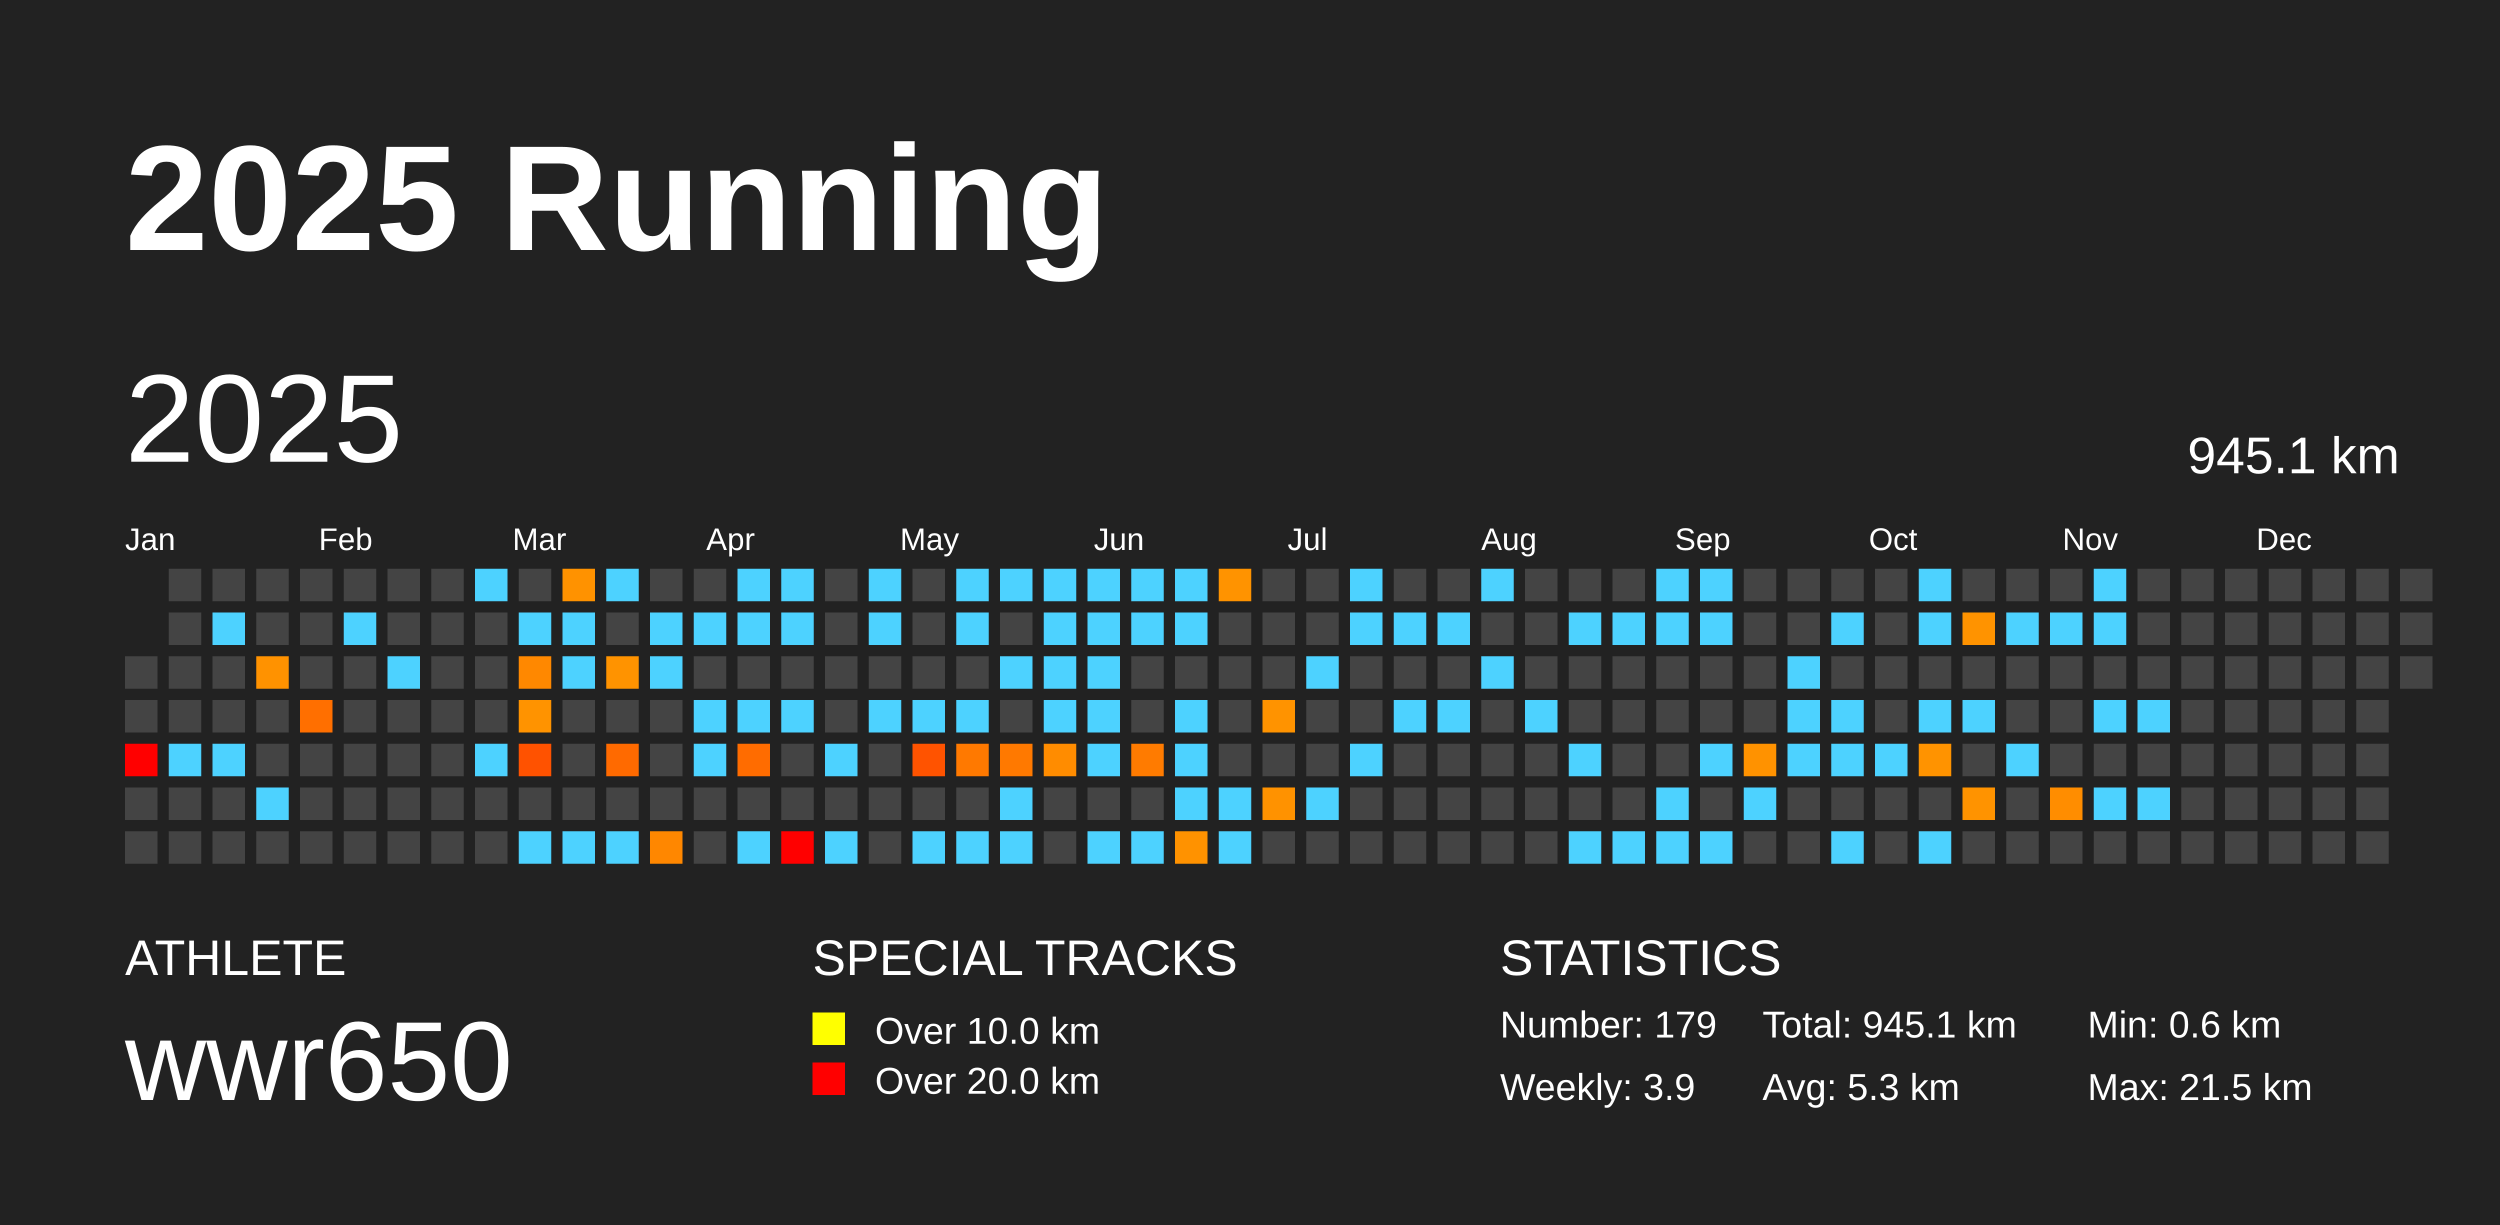
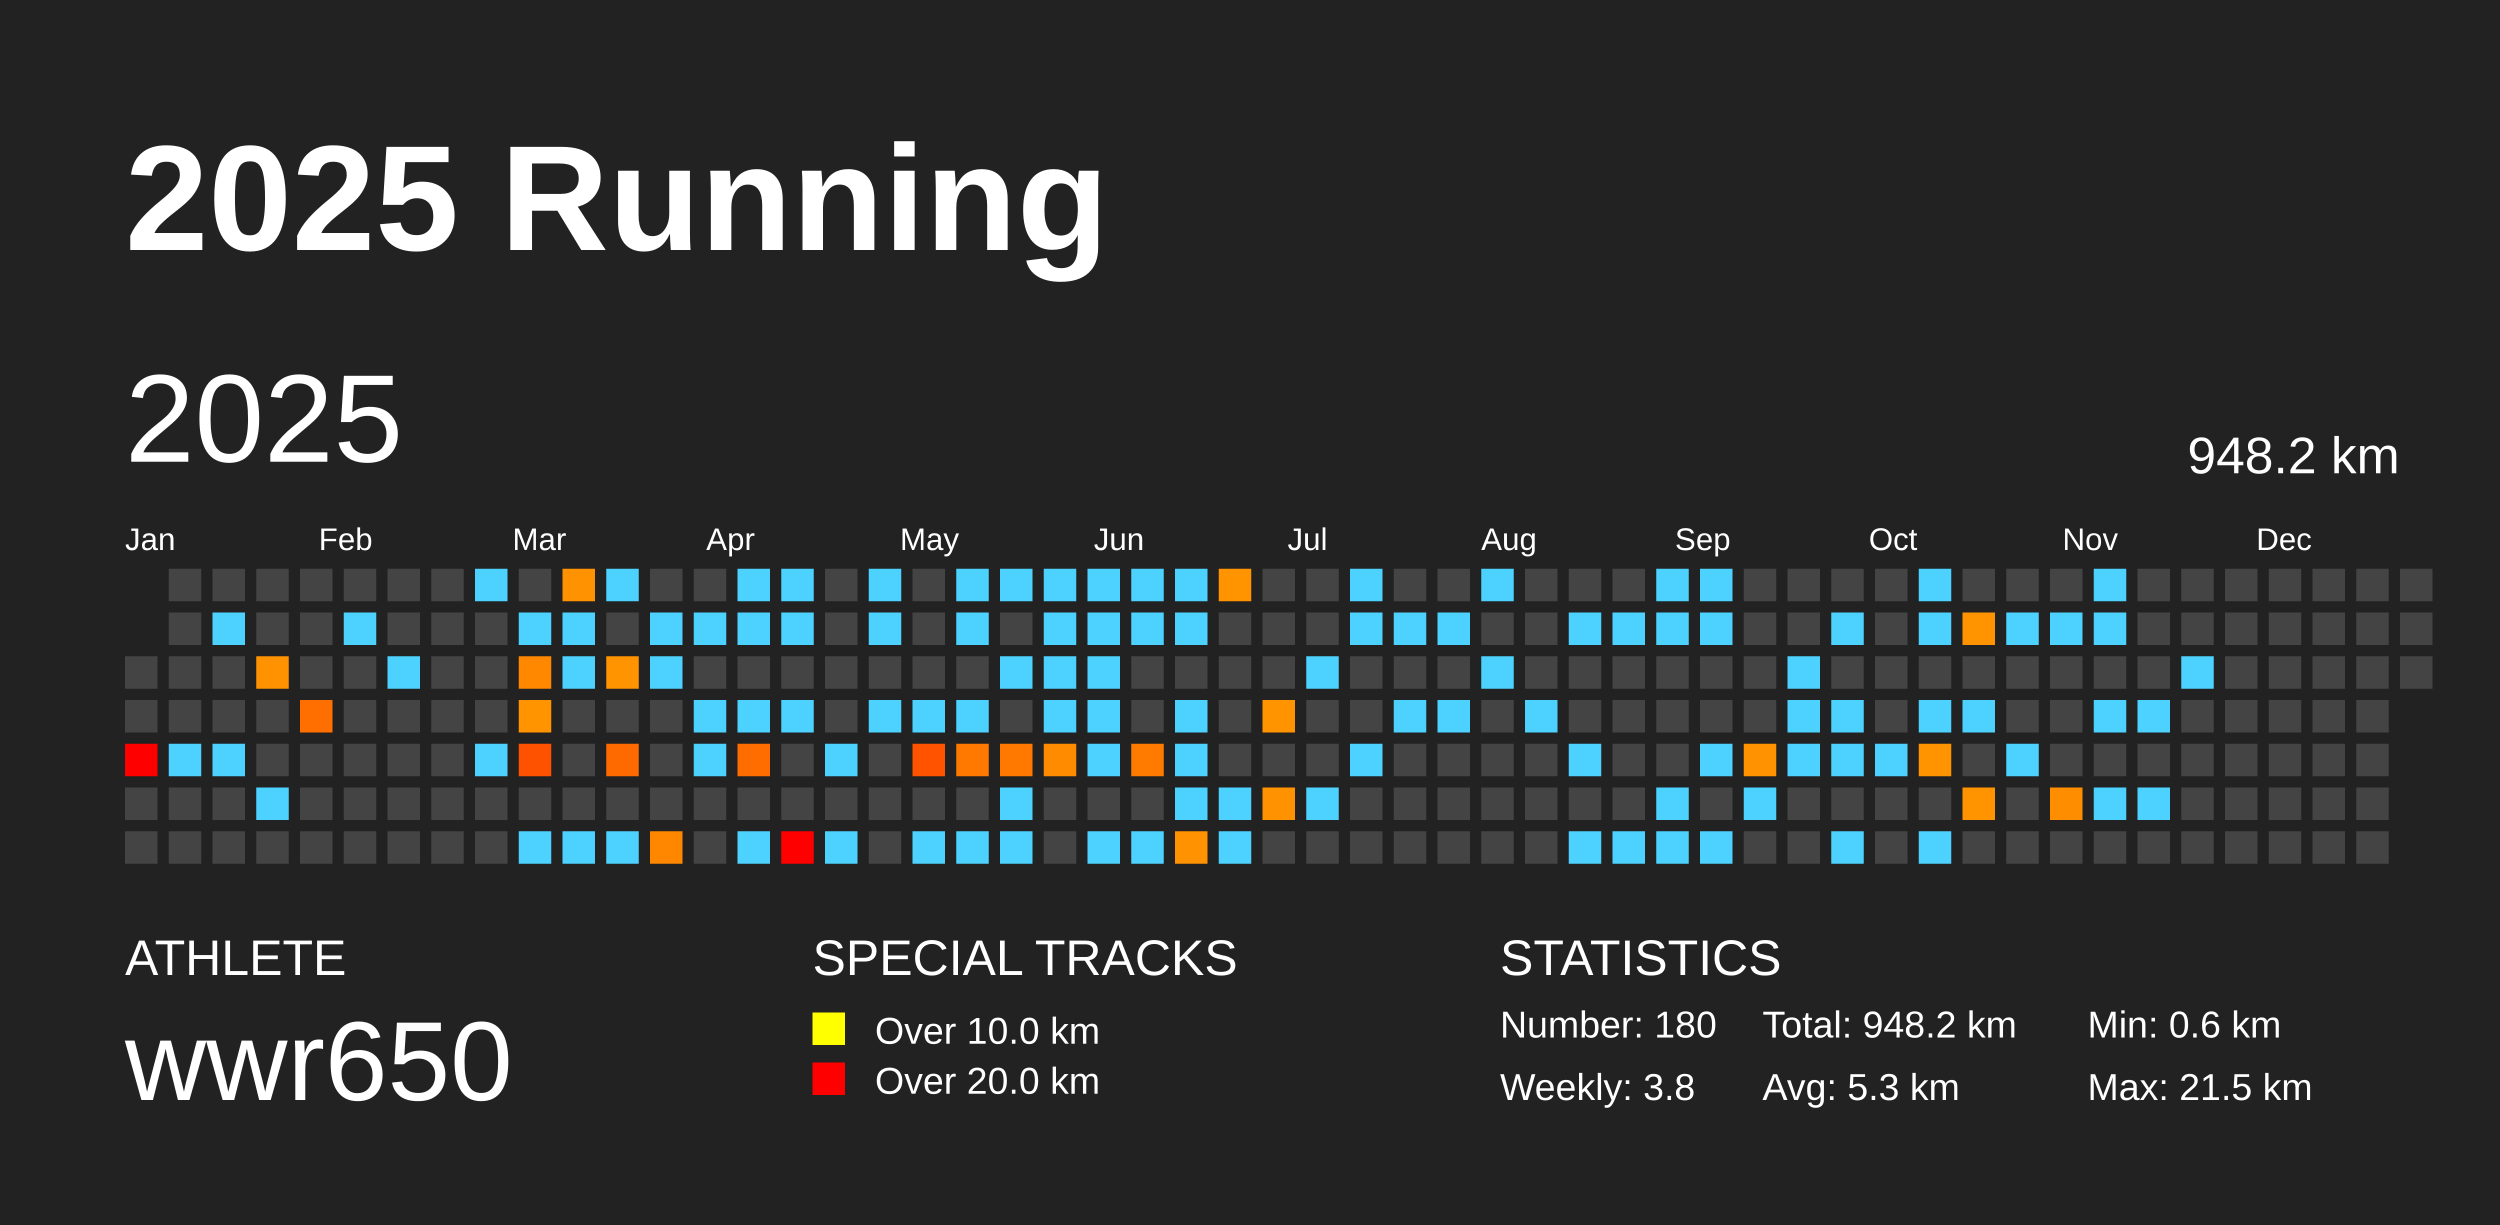
<svg xmlns="http://www.w3.org/2000/svg" baseProfile="full" height="98mm" version="1.1" viewBox="0,0,200,98" width="200mm">
  <defs />
  <rect fill="#222222" height="98" width="200" x="0" y="0" />
  <text fill="#FFFFFF" style="font-size:12px; font-family:Arial; font-weight:bold;" x="10" y="20">2025 Running</text>
  <text fill="#FFFFFF" style="font-size:4px; font-family:Arial" x="10" y="78">ATHLETE</text>
  <text fill="#FFFFFF" style="font-size:9px; font-family:Arial" x="10" y="88">wwr650</text>
  <text fill="#FFFFFF" style="font-size:4px; font-family:Arial" x="65" y="78">SPECIAL TRACKS</text>
  <rect fill="yellow" height="2.6" width="2.6" x="65" y="81" />
  <text fill="#FFFFFF" style="font-size:3px; font-family:Arial" x="70" y="83.5">Over 10.0 km</text>
  <rect fill="red" height="2.6" width="2.6" x="65" y="85" />
  <text fill="#FFFFFF" style="font-size:3px; font-family:Arial" x="70" y="87.5">Over 20.0 km</text>
  <text fill="#FFFFFF" style="font-size:4px; font-family:Arial" x="120" y="78">STATISTICS</text>
-   <text fill="#FFFFFF" style="font-size:3px; font-family:Arial" x="120" y="83">Number: 179</text>
-   <text fill="#FFFFFF" style="font-size:3px; font-family:Arial" x="120" y="88">Weekly: 3.9</text>
-   <text fill="#FFFFFF" style="font-size:3px; font-family:Arial" x="141" y="83">Total: 945.1 km</text>
+   <text fill="#FFFFFF" style="font-size:3px; font-family:Arial" x="120" y="83">Number: 180</text>
+   <text fill="#FFFFFF" style="font-size:3px; font-family:Arial" x="120" y="88">Weekly: 3.8</text>
+   <text fill="#FFFFFF" style="font-size:3px; font-family:Arial" x="141" y="83">Total: 948.2 km</text>
  <text fill="#FFFFFF" style="font-size:3px; font-family:Arial" x="141" y="88">Avg: 5.3 km</text>
  <text fill="#FFFFFF" style="font-size:3px; font-family:Arial" x="167" y="83">Min: 0.6 km</text>
  <text fill="#FFFFFF" style="font-size:3px; font-family:Arial" x="167" y="88">Max: 21.5 km</text>
  <text dominant-baseline="hanging" fill="#FFFFFF" style="font-size:10.0px; font-family:Arial;" x="10" y="30">2025</text>
-   <text dominant-baseline="hanging" fill="#FFFFFF" style="font-size:4.125px; font-family:Arial;" x="175" y="35">945.1 km</text>
+   <text dominant-baseline="hanging" fill="#FFFFFF" style="font-size:4.125px; font-family:Arial;" x="175" y="35">948.2 km</text>
  <text fill="#FFFFFF" style="font-size:2.5px; font-family:Arial" x="10.0" y="44">Jan</text>
  <text fill="#FFFFFF" style="font-size:2.5px; font-family:Arial" x="25.5" y="44">Feb</text>
  <text fill="#FFFFFF" style="font-size:2.5px; font-family:Arial" x="41.0" y="44">Mar</text>
  <text fill="#FFFFFF" style="font-size:2.5px; font-family:Arial" x="56.5" y="44">Apr</text>
  <text fill="#FFFFFF" style="font-size:2.5px; font-family:Arial" x="72.0" y="44">May</text>
  <text fill="#FFFFFF" style="font-size:2.5px; font-family:Arial" x="87.5" y="44">Jun</text>
  <text fill="#FFFFFF" style="font-size:2.5px; font-family:Arial" x="103.0" y="44">Jul</text>
  <text fill="#FFFFFF" style="font-size:2.5px; font-family:Arial" x="118.5" y="44">Aug</text>
  <text fill="#FFFFFF" style="font-size:2.5px; font-family:Arial" x="134.0" y="44">Sep</text>
  <text fill="#FFFFFF" style="font-size:2.5px; font-family:Arial" x="149.5" y="44">Oct</text>
  <text fill="#FFFFFF" style="font-size:2.5px; font-family:Arial" x="165.0" y="44">Nov</text>
  <text fill="#FFFFFF" style="font-size:2.5px; font-family:Arial" x="180.5" y="44">Dec</text>
  <rect fill="#444444" height="2.6" width="2.6" x="10.0" y="52.5" />
  <rect fill="#444444" height="2.6" width="2.6" x="10.0" y="56.0" />
  <rect fill="red" height="2.6" width="2.6" x="10.0" y="59.5" />
  <rect fill="#444444" height="2.6" width="2.6" x="10.0" y="63.0" />
  <rect fill="#444444" height="2.6" width="2.6" x="10.0" y="66.5" />
  <rect fill="#444444" height="2.6" width="2.6" x="13.5" y="45.5" />
  <rect fill="#444444" height="2.6" width="2.6" x="13.5" y="49.0" />
  <rect fill="#444444" height="2.6" width="2.6" x="13.5" y="52.5" />
  <rect fill="#444444" height="2.6" width="2.6" x="13.5" y="56.0" />
  <rect fill="#4dd2ff" height="2.6" width="2.6" x="13.5" y="59.5" />
  <rect fill="#444444" height="2.6" width="2.6" x="13.5" y="63.0" />
  <rect fill="#444444" height="2.6" width="2.6" x="13.5" y="66.5" />
  <rect fill="#444444" height="2.6" width="2.6" x="17.0" y="45.5" />
  <rect fill="#4dd2ff" height="2.6" width="2.6" x="17.0" y="49.0" />
  <rect fill="#444444" height="2.6" width="2.6" x="17.0" y="52.5" />
  <rect fill="#444444" height="2.6" width="2.6" x="17.0" y="56.0" />
  <rect fill="#4dd2ff" height="2.6" width="2.6" x="17.0" y="59.5" />
  <rect fill="#444444" height="2.6" width="2.6" x="17.0" y="63.0" />
  <rect fill="#444444" height="2.6" width="2.6" x="17.0" y="66.5" />
  <rect fill="#444444" height="2.6" width="2.6" x="20.5" y="45.5" />
  <rect fill="#444444" height="2.6" width="2.6" x="20.5" y="49.0" />
  <rect fill="#ff9200" height="2.6" width="2.6" x="20.5" y="52.5" />
  <rect fill="#444444" height="2.6" width="2.6" x="20.5" y="56.0" />
  <rect fill="#444444" height="2.6" width="2.6" x="20.5" y="59.5" />
  <rect fill="#4dd2ff" height="2.6" width="2.6" x="20.5" y="63.0" />
  <rect fill="#444444" height="2.6" width="2.6" x="20.5" y="66.5" />
  <rect fill="#444444" height="2.6" width="2.6" x="24.0" y="45.5" />
  <rect fill="#444444" height="2.6" width="2.6" x="24.0" y="49.0" />
  <rect fill="#444444" height="2.6" width="2.6" x="24.0" y="52.5" />
  <rect fill="#ff6f00" height="2.6" width="2.6" x="24.0" y="56.0" />
  <rect fill="#444444" height="2.6" width="2.6" x="24.0" y="59.5" />
  <rect fill="#444444" height="2.6" width="2.6" x="24.0" y="63.0" />
  <rect fill="#444444" height="2.6" width="2.6" x="24.0" y="66.5" />
  <rect fill="#444444" height="2.6" width="2.6" x="27.5" y="45.5" />
  <rect fill="#4dd2ff" height="2.6" width="2.6" x="27.5" y="49.0" />
  <rect fill="#444444" height="2.6" width="2.6" x="27.5" y="52.5" />
  <rect fill="#444444" height="2.6" width="2.6" x="27.5" y="56.0" />
  <rect fill="#444444" height="2.6" width="2.6" x="27.5" y="59.5" />
  <rect fill="#444444" height="2.6" width="2.6" x="27.5" y="63.0" />
  <rect fill="#444444" height="2.6" width="2.6" x="27.5" y="66.5" />
  <rect fill="#444444" height="2.6" width="2.6" x="31.0" y="45.5" />
  <rect fill="#444444" height="2.6" width="2.6" x="31.0" y="49.0" />
  <rect fill="#4dd2ff" height="2.6" width="2.6" x="31.0" y="52.5" />
  <rect fill="#444444" height="2.6" width="2.6" x="31.0" y="56.0" />
  <rect fill="#444444" height="2.6" width="2.6" x="31.0" y="59.5" />
  <rect fill="#444444" height="2.6" width="2.6" x="31.0" y="63.0" />
  <rect fill="#444444" height="2.6" width="2.6" x="31.0" y="66.5" />
  <rect fill="#444444" height="2.6" width="2.6" x="34.5" y="45.5" />
  <rect fill="#444444" height="2.6" width="2.6" x="34.5" y="49.0" />
  <rect fill="#444444" height="2.6" width="2.6" x="34.5" y="52.5" />
  <rect fill="#444444" height="2.6" width="2.6" x="34.5" y="56.0" />
  <rect fill="#444444" height="2.6" width="2.6" x="34.5" y="59.5" />
  <rect fill="#444444" height="2.6" width="2.6" x="34.5" y="63.0" />
  <rect fill="#444444" height="2.6" width="2.6" x="34.5" y="66.5" />
  <rect fill="#4dd2ff" height="2.6" width="2.6" x="38.0" y="45.5" />
  <rect fill="#444444" height="2.6" width="2.6" x="38.0" y="49.0" />
  <rect fill="#444444" height="2.6" width="2.6" x="38.0" y="52.5" />
  <rect fill="#444444" height="2.6" width="2.6" x="38.0" y="56.0" />
  <rect fill="#4dd2ff" height="2.6" width="2.6" x="38.0" y="59.5" />
  <rect fill="#444444" height="2.6" width="2.6" x="38.0" y="63.0" />
  <rect fill="#444444" height="2.6" width="2.6" x="38.0" y="66.5" />
  <rect fill="#444444" height="2.6" width="2.6" x="41.5" y="45.5" />
  <rect fill="#4dd2ff" height="2.6" width="2.6" x="41.5" y="49.0" />
  <rect fill="#ff8800" height="2.6" width="2.6" x="41.5" y="52.5" />
  <rect fill="#ff9300" height="2.6" width="2.6" x="41.5" y="56.0" />
  <rect fill="#ff5200" height="2.6" width="2.6" x="41.5" y="59.5" />
  <rect fill="#444444" height="2.6" width="2.6" x="41.5" y="63.0" />
  <rect fill="#4dd2ff" height="2.6" width="2.6" x="41.5" y="66.5" />
  <rect fill="#ff9200" height="2.6" width="2.6" x="45.0" y="45.5" />
  <rect fill="#4dd2ff" height="2.6" width="2.6" x="45.0" y="49.0" />
  <rect fill="#4dd2ff" height="2.6" width="2.6" x="45.0" y="52.5" />
  <rect fill="#444444" height="2.6" width="2.6" x="45.0" y="56.0" />
  <rect fill="#444444" height="2.6" width="2.6" x="45.0" y="59.5" />
  <rect fill="#444444" height="2.6" width="2.6" x="45.0" y="63.0" />
  <rect fill="#4dd2ff" height="2.6" width="2.6" x="45.0" y="66.5" />
  <rect fill="#4dd2ff" height="2.6" width="2.6" x="48.5" y="45.5" />
  <rect fill="#444444" height="2.6" width="2.6" x="48.5" y="49.0" />
  <rect fill="#ff9300" height="2.6" width="2.6" x="48.5" y="52.5" />
  <rect fill="#444444" height="2.6" width="2.6" x="48.5" y="56.0" />
  <rect fill="#ff6a00" height="2.6" width="2.6" x="48.5" y="59.5" />
  <rect fill="#444444" height="2.6" width="2.6" x="48.5" y="63.0" />
  <rect fill="#4dd2ff" height="2.6" width="2.6" x="48.5" y="66.5" />
  <rect fill="#444444" height="2.6" width="2.6" x="52.0" y="45.5" />
  <rect fill="#4dd2ff" height="2.6" width="2.6" x="52.0" y="49.0" />
  <rect fill="#4dd2ff" height="2.6" width="2.6" x="52.0" y="52.5" />
  <rect fill="#444444" height="2.6" width="2.6" x="52.0" y="56.0" />
  <rect fill="#444444" height="2.6" width="2.6" x="52.0" y="59.5" />
  <rect fill="#444444" height="2.6" width="2.6" x="52.0" y="63.0" />
  <rect fill="#ff8700" height="2.6" width="2.6" x="52.0" y="66.5" />
  <rect fill="#444444" height="2.6" width="2.6" x="55.5" y="45.5" />
  <rect fill="#4dd2ff" height="2.6" width="2.6" x="55.5" y="49.0" />
  <rect fill="#444444" height="2.6" width="2.6" x="55.5" y="52.5" />
  <rect fill="#4dd2ff" height="2.6" width="2.6" x="55.5" y="56.0" />
  <rect fill="#4dd2ff" height="2.6" width="2.6" x="55.5" y="59.5" />
  <rect fill="#444444" height="2.6" width="2.6" x="55.5" y="63.0" />
  <rect fill="#444444" height="2.6" width="2.6" x="55.5" y="66.5" />
  <rect fill="#4dd2ff" height="2.6" width="2.6" x="59.0" y="45.5" />
  <rect fill="#4dd2ff" height="2.6" width="2.6" x="59.0" y="49.0" />
  <rect fill="#444444" height="2.6" width="2.6" x="59.0" y="52.5" />
  <rect fill="#4dd2ff" height="2.6" width="2.6" x="59.0" y="56.0" />
  <rect fill="#ff6c00" height="2.6" width="2.6" x="59.0" y="59.5" />
  <rect fill="#444444" height="2.6" width="2.6" x="59.0" y="63.0" />
  <rect fill="#4dd2ff" height="2.6" width="2.6" x="59.0" y="66.5" />
  <rect fill="#4dd2ff" height="2.6" width="2.6" x="62.5" y="45.5" />
  <rect fill="#4dd2ff" height="2.6" width="2.6" x="62.5" y="49.0" />
  <rect fill="#444444" height="2.6" width="2.6" x="62.5" y="52.5" />
  <rect fill="#4dd2ff" height="2.6" width="2.6" x="62.5" y="56.0" />
  <rect fill="#444444" height="2.6" width="2.6" x="62.5" y="59.5" />
  <rect fill="#444444" height="2.6" width="2.6" x="62.5" y="63.0" />
  <rect fill="red" height="2.6" width="2.6" x="62.5" y="66.5" />
  <rect fill="#444444" height="2.6" width="2.6" x="66.0" y="45.5" />
  <rect fill="#444444" height="2.6" width="2.6" x="66.0" y="49.0" />
  <rect fill="#444444" height="2.6" width="2.6" x="66.0" y="52.5" />
  <rect fill="#444444" height="2.6" width="2.6" x="66.0" y="56.0" />
  <rect fill="#4dd2ff" height="2.6" width="2.6" x="66.0" y="59.5" />
  <rect fill="#444444" height="2.6" width="2.6" x="66.0" y="63.0" />
  <rect fill="#4dd2ff" height="2.6" width="2.6" x="66.0" y="66.5" />
  <rect fill="#4dd2ff" height="2.6" width="2.6" x="69.5" y="45.5" />
  <rect fill="#4dd2ff" height="2.6" width="2.6" x="69.5" y="49.0" />
  <rect fill="#444444" height="2.6" width="2.6" x="69.5" y="52.5" />
  <rect fill="#4dd2ff" height="2.6" width="2.6" x="69.5" y="56.0" />
  <rect fill="#444444" height="2.6" width="2.6" x="69.5" y="59.5" />
  <rect fill="#444444" height="2.6" width="2.6" x="69.5" y="63.0" />
  <rect fill="#444444" height="2.6" width="2.6" x="69.5" y="66.5" />
  <rect fill="#444444" height="2.6" width="2.6" x="73.0" y="45.5" />
  <rect fill="#444444" height="2.6" width="2.6" x="73.0" y="49.0" />
  <rect fill="#444444" height="2.6" width="2.6" x="73.0" y="52.5" />
  <rect fill="#4dd2ff" height="2.6" width="2.6" x="73.0" y="56.0" />
  <rect fill="#ff5300" height="2.6" width="2.6" x="73.0" y="59.5" />
  <rect fill="#444444" height="2.6" width="2.6" x="73.0" y="63.0" />
  <rect fill="#4dd2ff" height="2.6" width="2.6" x="73.0" y="66.5" />
  <rect fill="#4dd2ff" height="2.6" width="2.6" x="76.5" y="45.5" />
  <rect fill="#4dd2ff" height="2.6" width="2.6" x="76.5" y="49.0" />
  <rect fill="#444444" height="2.6" width="2.6" x="76.5" y="52.5" />
  <rect fill="#4dd2ff" height="2.6" width="2.6" x="76.5" y="56.0" />
  <rect fill="#ff7900" height="2.6" width="2.6" x="76.5" y="59.5" />
  <rect fill="#444444" height="2.6" width="2.6" x="76.5" y="63.0" />
  <rect fill="#4dd2ff" height="2.6" width="2.6" x="76.5" y="66.5" />
  <rect fill="#4dd2ff" height="2.6" width="2.6" x="80.0" y="45.5" />
  <rect fill="#444444" height="2.6" width="2.6" x="80.0" y="49.0" />
  <rect fill="#4dd2ff" height="2.6" width="2.6" x="80.0" y="52.5" />
  <rect fill="#444444" height="2.6" width="2.6" x="80.0" y="56.0" />
  <rect fill="#ff7900" height="2.6" width="2.6" x="80.0" y="59.5" />
  <rect fill="#4dd2ff" height="2.6" width="2.6" x="80.0" y="63.0" />
  <rect fill="#4dd2ff" height="2.6" width="2.6" x="80.0" y="66.5" />
  <rect fill="#4dd2ff" height="2.6" width="2.6" x="83.5" y="45.5" />
  <rect fill="#4dd2ff" height="2.6" width="2.6" x="83.5" y="49.0" />
  <rect fill="#4dd2ff" height="2.6" width="2.6" x="83.5" y="52.5" />
  <rect fill="#4dd2ff" height="2.6" width="2.6" x="83.5" y="56.0" />
  <rect fill="#ff8c00" height="2.6" width="2.6" x="83.5" y="59.5" />
  <rect fill="#444444" height="2.6" width="2.6" x="83.5" y="63.0" />
  <rect fill="#444444" height="2.6" width="2.6" x="83.5" y="66.5" />
  <rect fill="#4dd2ff" height="2.6" width="2.6" x="87.0" y="45.5" />
  <rect fill="#4dd2ff" height="2.6" width="2.6" x="87.0" y="49.0" />
  <rect fill="#4dd2ff" height="2.6" width="2.6" x="87.0" y="52.5" />
  <rect fill="#4dd2ff" height="2.6" width="2.6" x="87.0" y="56.0" />
  <rect fill="#4dd2ff" height="2.6" width="2.6" x="87.0" y="59.5" />
  <rect fill="#444444" height="2.6" width="2.6" x="87.0" y="63.0" />
  <rect fill="#4dd2ff" height="2.6" width="2.6" x="87.0" y="66.5" />
  <rect fill="#4dd2ff" height="2.6" width="2.6" x="90.5" y="45.5" />
  <rect fill="#4dd2ff" height="2.6" width="2.6" x="90.5" y="49.0" />
  <rect fill="#444444" height="2.6" width="2.6" x="90.5" y="52.5" />
  <rect fill="#444444" height="2.6" width="2.6" x="90.5" y="56.0" />
  <rect fill="#ff7b00" height="2.6" width="2.6" x="90.5" y="59.5" />
  <rect fill="#444444" height="2.6" width="2.6" x="90.5" y="63.0" />
  <rect fill="#4dd2ff" height="2.6" width="2.6" x="90.5" y="66.5" />
  <rect fill="#4dd2ff" height="2.6" width="2.6" x="94.0" y="45.5" />
  <rect fill="#4dd2ff" height="2.6" width="2.6" x="94.0" y="49.0" />
  <rect fill="#444444" height="2.6" width="2.6" x="94.0" y="52.5" />
  <rect fill="#4dd2ff" height="2.6" width="2.6" x="94.0" y="56.0" />
  <rect fill="#4dd2ff" height="2.6" width="2.6" x="94.0" y="59.5" />
  <rect fill="#4dd2ff" height="2.6" width="2.6" x="94.0" y="63.0" />
  <rect fill="#ff9200" height="2.6" width="2.6" x="94.0" y="66.5" />
  <rect fill="#ff9300" height="2.6" width="2.6" x="97.5" y="45.5" />
  <rect fill="#444444" height="2.6" width="2.6" x="97.5" y="49.0" />
  <rect fill="#444444" height="2.6" width="2.6" x="97.5" y="52.5" />
  <rect fill="#444444" height="2.6" width="2.6" x="97.5" y="56.0" />
  <rect fill="#444444" height="2.6" width="2.6" x="97.5" y="59.5" />
  <rect fill="#4dd2ff" height="2.6" width="2.6" x="97.5" y="63.0" />
  <rect fill="#4dd2ff" height="2.6" width="2.6" x="97.5" y="66.5" />
  <rect fill="#444444" height="2.6" width="2.6" x="101.0" y="45.5" />
  <rect fill="#444444" height="2.6" width="2.6" x="101.0" y="49.0" />
  <rect fill="#444444" height="2.6" width="2.6" x="101.0" y="52.5" />
  <rect fill="#ff9300" height="2.6" width="2.6" x="101.0" y="56.0" />
  <rect fill="#444444" height="2.6" width="2.6" x="101.0" y="59.5" />
  <rect fill="#ff9200" height="2.6" width="2.6" x="101.0" y="63.0" />
  <rect fill="#444444" height="2.6" width="2.6" x="101.0" y="66.5" />
  <rect fill="#444444" height="2.6" width="2.6" x="104.5" y="45.5" />
  <rect fill="#444444" height="2.6" width="2.6" x="104.5" y="49.0" />
  <rect fill="#4dd2ff" height="2.6" width="2.6" x="104.5" y="52.5" />
  <rect fill="#444444" height="2.6" width="2.6" x="104.5" y="56.0" />
  <rect fill="#444444" height="2.6" width="2.6" x="104.5" y="59.5" />
  <rect fill="#4dd2ff" height="2.6" width="2.6" x="104.5" y="63.0" />
  <rect fill="#444444" height="2.6" width="2.6" x="104.5" y="66.5" />
  <rect fill="#4dd2ff" height="2.6" width="2.6" x="108.0" y="45.5" />
  <rect fill="#4dd2ff" height="2.6" width="2.6" x="108.0" y="49.0" />
  <rect fill="#444444" height="2.6" width="2.6" x="108.0" y="52.5" />
  <rect fill="#444444" height="2.6" width="2.6" x="108.0" y="56.0" />
  <rect fill="#4dd2ff" height="2.6" width="2.6" x="108.0" y="59.5" />
  <rect fill="#444444" height="2.6" width="2.6" x="108.0" y="63.0" />
  <rect fill="#444444" height="2.6" width="2.6" x="108.0" y="66.5" />
  <rect fill="#444444" height="2.6" width="2.6" x="111.5" y="45.5" />
  <rect fill="#4dd2ff" height="2.6" width="2.6" x="111.5" y="49.0" />
  <rect fill="#444444" height="2.6" width="2.6" x="111.5" y="52.5" />
  <rect fill="#4dd2ff" height="2.6" width="2.6" x="111.5" y="56.0" />
  <rect fill="#444444" height="2.6" width="2.6" x="111.5" y="59.5" />
  <rect fill="#444444" height="2.6" width="2.6" x="111.5" y="63.0" />
  <rect fill="#444444" height="2.6" width="2.6" x="111.5" y="66.5" />
  <rect fill="#444444" height="2.6" width="2.6" x="115.0" y="45.5" />
  <rect fill="#4dd2ff" height="2.6" width="2.6" x="115.0" y="49.0" />
  <rect fill="#444444" height="2.6" width="2.6" x="115.0" y="52.5" />
  <rect fill="#4dd2ff" height="2.6" width="2.6" x="115.0" y="56.0" />
  <rect fill="#444444" height="2.6" width="2.6" x="115.0" y="59.5" />
  <rect fill="#444444" height="2.6" width="2.6" x="115.0" y="63.0" />
  <rect fill="#444444" height="2.6" width="2.6" x="115.0" y="66.5" />
  <rect fill="#4dd2ff" height="2.6" width="2.6" x="118.5" y="45.5" />
  <rect fill="#444444" height="2.6" width="2.6" x="118.5" y="49.0" />
  <rect fill="#4dd2ff" height="2.6" width="2.6" x="118.5" y="52.5" />
  <rect fill="#444444" height="2.6" width="2.6" x="118.5" y="56.0" />
  <rect fill="#444444" height="2.6" width="2.6" x="118.5" y="59.5" />
  <rect fill="#444444" height="2.6" width="2.6" x="118.5" y="63.0" />
  <rect fill="#444444" height="2.6" width="2.6" x="118.5" y="66.5" />
  <rect fill="#444444" height="2.6" width="2.6" x="122.0" y="45.5" />
  <rect fill="#444444" height="2.6" width="2.6" x="122.0" y="49.0" />
  <rect fill="#444444" height="2.6" width="2.6" x="122.0" y="52.5" />
  <rect fill="#4dd2ff" height="2.6" width="2.6" x="122.0" y="56.0" />
  <rect fill="#444444" height="2.6" width="2.6" x="122.0" y="59.5" />
  <rect fill="#444444" height="2.6" width="2.6" x="122.0" y="63.0" />
  <rect fill="#444444" height="2.6" width="2.6" x="122.0" y="66.5" />
  <rect fill="#444444" height="2.6" width="2.6" x="125.5" y="45.5" />
  <rect fill="#4dd2ff" height="2.6" width="2.6" x="125.5" y="49.0" />
  <rect fill="#444444" height="2.6" width="2.6" x="125.5" y="52.5" />
  <rect fill="#444444" height="2.6" width="2.6" x="125.5" y="56.0" />
  <rect fill="#4dd2ff" height="2.6" width="2.6" x="125.5" y="59.5" />
  <rect fill="#444444" height="2.6" width="2.6" x="125.5" y="63.0" />
  <rect fill="#4dd2ff" height="2.6" width="2.6" x="125.5" y="66.5" />
  <rect fill="#444444" height="2.6" width="2.6" x="129.0" y="45.5" />
  <rect fill="#4dd2ff" height="2.6" width="2.6" x="129.0" y="49.0" />
  <rect fill="#444444" height="2.6" width="2.6" x="129.0" y="52.5" />
  <rect fill="#444444" height="2.6" width="2.6" x="129.0" y="56.0" />
  <rect fill="#444444" height="2.6" width="2.6" x="129.0" y="59.5" />
  <rect fill="#444444" height="2.6" width="2.6" x="129.0" y="63.0" />
  <rect fill="#4dd2ff" height="2.6" width="2.6" x="129.0" y="66.5" />
  <rect fill="#4dd2ff" height="2.6" width="2.6" x="132.5" y="45.5" />
  <rect fill="#4dd2ff" height="2.6" width="2.6" x="132.5" y="49.0" />
  <rect fill="#444444" height="2.6" width="2.6" x="132.5" y="52.5" />
  <rect fill="#444444" height="2.6" width="2.6" x="132.5" y="56.0" />
  <rect fill="#444444" height="2.6" width="2.6" x="132.5" y="59.5" />
  <rect fill="#4dd2ff" height="2.6" width="2.6" x="132.5" y="63.0" />
  <rect fill="#4dd2ff" height="2.6" width="2.6" x="132.5" y="66.5" />
  <rect fill="#4dd2ff" height="2.6" width="2.6" x="136.0" y="45.5" />
  <rect fill="#4dd2ff" height="2.6" width="2.6" x="136.0" y="49.0" />
  <rect fill="#444444" height="2.6" width="2.6" x="136.0" y="52.5" />
  <rect fill="#444444" height="2.6" width="2.6" x="136.0" y="56.0" />
  <rect fill="#4dd2ff" height="2.6" width="2.6" x="136.0" y="59.5" />
  <rect fill="#444444" height="2.6" width="2.6" x="136.0" y="63.0" />
  <rect fill="#4dd2ff" height="2.6" width="2.6" x="136.0" y="66.5" />
  <rect fill="#444444" height="2.6" width="2.6" x="139.5" y="45.5" />
  <rect fill="#444444" height="2.6" width="2.6" x="139.5" y="49.0" />
  <rect fill="#444444" height="2.6" width="2.6" x="139.5" y="52.5" />
  <rect fill="#444444" height="2.6" width="2.6" x="139.5" y="56.0" />
  <rect fill="#ff9200" height="2.6" width="2.6" x="139.5" y="59.5" />
  <rect fill="#4dd2ff" height="2.6" width="2.6" x="139.5" y="63.0" />
  <rect fill="#444444" height="2.6" width="2.6" x="139.5" y="66.5" />
  <rect fill="#444444" height="2.6" width="2.6" x="143.0" y="45.5" />
  <rect fill="#444444" height="2.6" width="2.6" x="143.0" y="49.0" />
  <rect fill="#4dd2ff" height="2.6" width="2.6" x="143.0" y="52.5" />
  <rect fill="#4dd2ff" height="2.6" width="2.6" x="143.0" y="56.0" />
  <rect fill="#4dd2ff" height="2.6" width="2.6" x="143.0" y="59.5" />
  <rect fill="#444444" height="2.6" width="2.6" x="143.0" y="63.0" />
  <rect fill="#444444" height="2.6" width="2.6" x="143.0" y="66.5" />
  <rect fill="#444444" height="2.6" width="2.6" x="146.5" y="45.5" />
  <rect fill="#4dd2ff" height="2.6" width="2.6" x="146.5" y="49.0" />
  <rect fill="#444444" height="2.6" width="2.6" x="146.5" y="52.5" />
  <rect fill="#4dd2ff" height="2.6" width="2.6" x="146.5" y="56.0" />
  <rect fill="#4dd2ff" height="2.6" width="2.6" x="146.5" y="59.5" />
  <rect fill="#444444" height="2.6" width="2.6" x="146.5" y="63.0" />
  <rect fill="#4dd2ff" height="2.6" width="2.6" x="146.5" y="66.5" />
  <rect fill="#444444" height="2.6" width="2.6" x="150.0" y="45.5" />
  <rect fill="#444444" height="2.6" width="2.6" x="150.0" y="49.0" />
  <rect fill="#444444" height="2.6" width="2.6" x="150.0" y="52.5" />
  <rect fill="#444444" height="2.6" width="2.6" x="150.0" y="56.0" />
  <rect fill="#4dd2ff" height="2.6" width="2.6" x="150.0" y="59.5" />
  <rect fill="#444444" height="2.6" width="2.6" x="150.0" y="63.0" />
  <rect fill="#444444" height="2.6" width="2.6" x="150.0" y="66.5" />
  <rect fill="#4dd2ff" height="2.6" width="2.6" x="153.5" y="45.5" />
  <rect fill="#4dd2ff" height="2.6" width="2.6" x="153.5" y="49.0" />
  <rect fill="#444444" height="2.6" width="2.6" x="153.5" y="52.5" />
  <rect fill="#4dd2ff" height="2.6" width="2.6" x="153.5" y="56.0" />
  <rect fill="#ff9300" height="2.6" width="2.6" x="153.5" y="59.5" />
  <rect fill="#444444" height="2.6" width="2.6" x="153.5" y="63.0" />
  <rect fill="#4dd2ff" height="2.6" width="2.6" x="153.5" y="66.5" />
  <rect fill="#444444" height="2.6" width="2.6" x="157.0" y="45.5" />
  <rect fill="#ff9300" height="2.6" width="2.6" x="157.0" y="49.0" />
  <rect fill="#444444" height="2.6" width="2.6" x="157.0" y="52.5" />
  <rect fill="#4dd2ff" height="2.6" width="2.6" x="157.0" y="56.0" />
  <rect fill="#444444" height="2.6" width="2.6" x="157.0" y="59.5" />
  <rect fill="#ff9300" height="2.6" width="2.6" x="157.0" y="63.0" />
  <rect fill="#444444" height="2.6" width="2.6" x="157.0" y="66.5" />
  <rect fill="#444444" height="2.6" width="2.6" x="160.5" y="45.5" />
  <rect fill="#4dd2ff" height="2.6" width="2.6" x="160.5" y="49.0" />
  <rect fill="#444444" height="2.6" width="2.6" x="160.5" y="52.5" />
  <rect fill="#444444" height="2.6" width="2.6" x="160.5" y="56.0" />
  <rect fill="#4dd2ff" height="2.6" width="2.6" x="160.5" y="59.5" />
  <rect fill="#444444" height="2.6" width="2.6" x="160.5" y="63.0" />
  <rect fill="#444444" height="2.6" width="2.6" x="160.5" y="66.5" />
  <rect fill="#444444" height="2.6" width="2.6" x="164.0" y="45.5" />
  <rect fill="#4dd2ff" height="2.6" width="2.6" x="164.0" y="49.0" />
  <rect fill="#444444" height="2.6" width="2.6" x="164.0" y="52.5" />
  <rect fill="#444444" height="2.6" width="2.6" x="164.0" y="56.0" />
  <rect fill="#444444" height="2.6" width="2.6" x="164.0" y="59.5" />
  <rect fill="#ff8d00" height="2.6" width="2.6" x="164.0" y="63.0" />
  <rect fill="#444444" height="2.6" width="2.6" x="164.0" y="66.5" />
  <rect fill="#4dd2ff" height="2.6" width="2.6" x="167.5" y="45.5" />
  <rect fill="#4dd2ff" height="2.6" width="2.6" x="167.5" y="49.0" />
  <rect fill="#444444" height="2.6" width="2.6" x="167.5" y="52.5" />
  <rect fill="#4dd2ff" height="2.6" width="2.6" x="167.5" y="56.0" />
  <rect fill="#444444" height="2.6" width="2.6" x="167.5" y="59.5" />
  <rect fill="#4dd2ff" height="2.6" width="2.6" x="167.5" y="63.0" />
  <rect fill="#444444" height="2.6" width="2.6" x="167.5" y="66.5" />
  <rect fill="#444444" height="2.6" width="2.6" x="171.0" y="45.5" />
  <rect fill="#444444" height="2.6" width="2.6" x="171.0" y="49.0" />
  <rect fill="#444444" height="2.6" width="2.6" x="171.0" y="52.5" />
  <rect fill="#4dd2ff" height="2.6" width="2.6" x="171.0" y="56.0" />
  <rect fill="#444444" height="2.6" width="2.6" x="171.0" y="59.5" />
  <rect fill="#4dd2ff" height="2.6" width="2.6" x="171.0" y="63.0" />
  <rect fill="#444444" height="2.6" width="2.6" x="171.0" y="66.5" />
  <rect fill="#444444" height="2.6" width="2.6" x="174.5" y="45.5" />
  <rect fill="#444444" height="2.6" width="2.6" x="174.5" y="49.0" />
-   <rect fill="#444444" height="2.6" width="2.6" x="174.5" y="52.5" />
+   <rect fill="#4dd2ff" height="2.6" width="2.6" x="174.5" y="52.5" />
  <rect fill="#444444" height="2.6" width="2.6" x="174.5" y="56.0" />
  <rect fill="#444444" height="2.6" width="2.6" x="174.5" y="59.5" />
  <rect fill="#444444" height="2.6" width="2.6" x="174.5" y="63.0" />
  <rect fill="#444444" height="2.6" width="2.6" x="174.5" y="66.5" />
  <rect fill="#444444" height="2.6" width="2.6" x="178.0" y="45.5" />
  <rect fill="#444444" height="2.6" width="2.6" x="178.0" y="49.0" />
  <rect fill="#444444" height="2.6" width="2.6" x="178.0" y="52.5" />
  <rect fill="#444444" height="2.6" width="2.6" x="178.0" y="56.0" />
  <rect fill="#444444" height="2.6" width="2.6" x="178.0" y="59.5" />
  <rect fill="#444444" height="2.6" width="2.6" x="178.0" y="63.0" />
  <rect fill="#444444" height="2.6" width="2.6" x="178.0" y="66.5" />
  <rect fill="#444444" height="2.6" width="2.6" x="181.5" y="45.5" />
  <rect fill="#444444" height="2.6" width="2.6" x="181.5" y="49.0" />
  <rect fill="#444444" height="2.6" width="2.6" x="181.5" y="52.5" />
  <rect fill="#444444" height="2.6" width="2.6" x="181.5" y="56.0" />
  <rect fill="#444444" height="2.6" width="2.6" x="181.5" y="59.5" />
  <rect fill="#444444" height="2.6" width="2.6" x="181.5" y="63.0" />
  <rect fill="#444444" height="2.6" width="2.6" x="181.5" y="66.5" />
  <rect fill="#444444" height="2.6" width="2.6" x="185.0" y="45.5" />
  <rect fill="#444444" height="2.6" width="2.6" x="185.0" y="49.0" />
  <rect fill="#444444" height="2.6" width="2.6" x="185.0" y="52.5" />
  <rect fill="#444444" height="2.6" width="2.6" x="185.0" y="56.0" />
  <rect fill="#444444" height="2.6" width="2.6" x="185.0" y="59.5" />
  <rect fill="#444444" height="2.6" width="2.6" x="185.0" y="63.0" />
  <rect fill="#444444" height="2.6" width="2.6" x="185.0" y="66.5" />
  <rect fill="#444444" height="2.6" width="2.6" x="188.5" y="45.5" />
  <rect fill="#444444" height="2.6" width="2.6" x="188.5" y="49.0" />
  <rect fill="#444444" height="2.6" width="2.6" x="188.5" y="52.5" />
  <rect fill="#444444" height="2.6" width="2.6" x="188.5" y="56.0" />
  <rect fill="#444444" height="2.6" width="2.6" x="188.5" y="59.5" />
  <rect fill="#444444" height="2.6" width="2.6" x="188.5" y="63.0" />
  <rect fill="#444444" height="2.6" width="2.6" x="188.5" y="66.5" />
  <rect fill="#444444" height="2.6" width="2.6" x="192.0" y="45.5" />
  <rect fill="#444444" height="2.6" width="2.6" x="192.0" y="49.0" />
  <rect fill="#444444" height="2.6" width="2.6" x="192.0" y="52.5" />
</svg>
